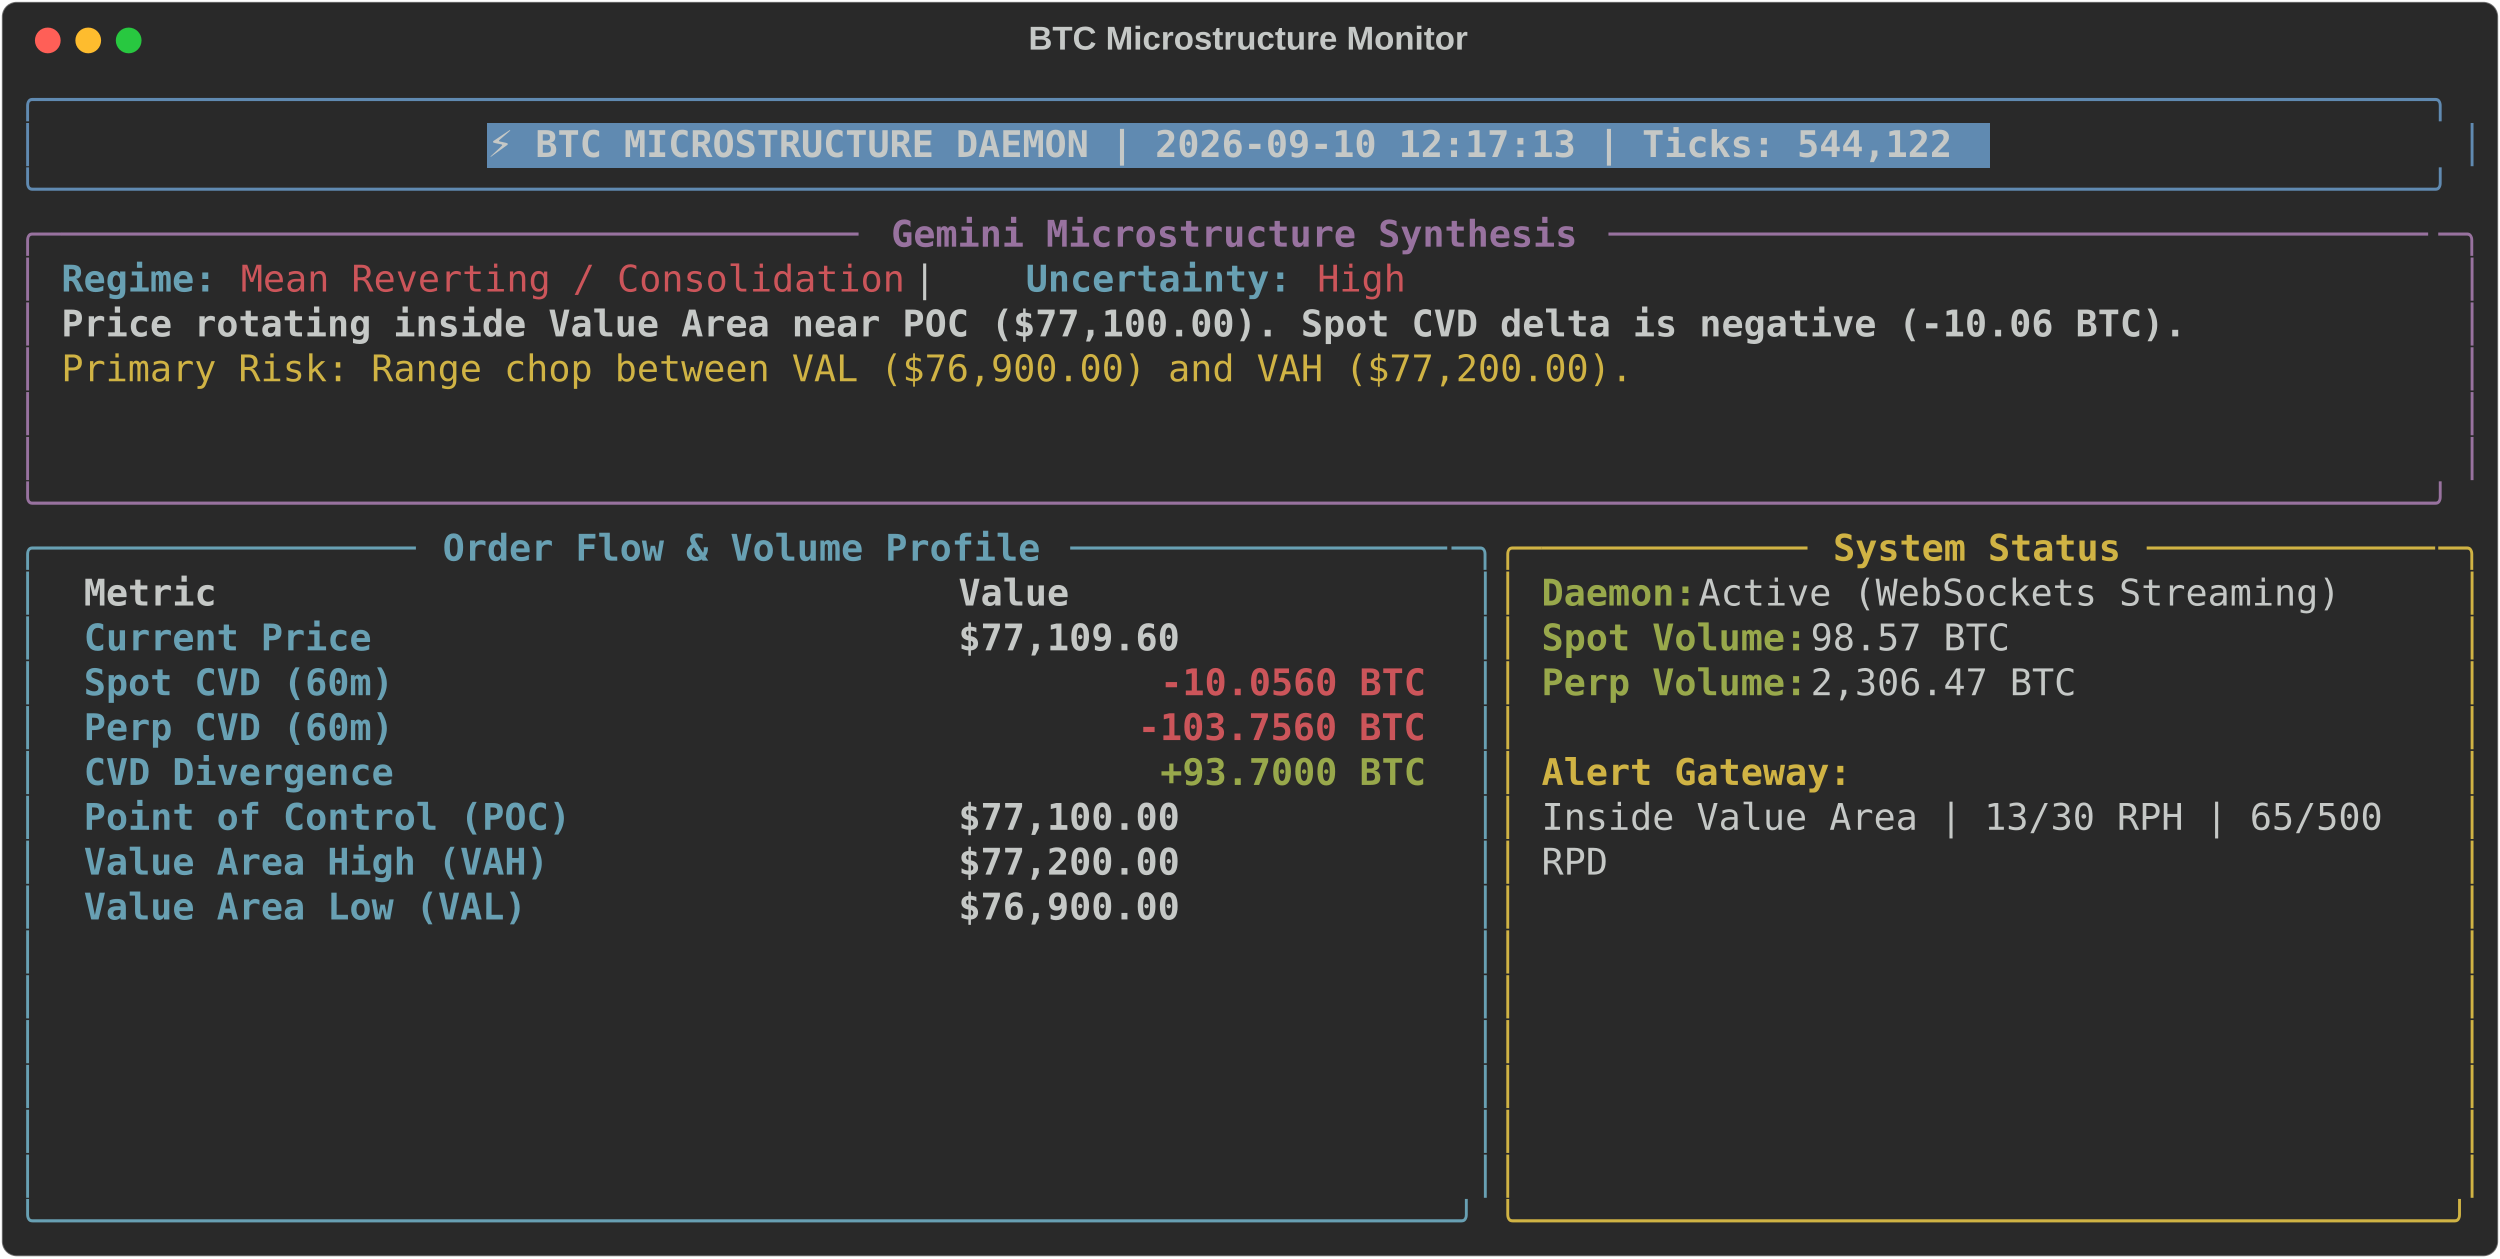
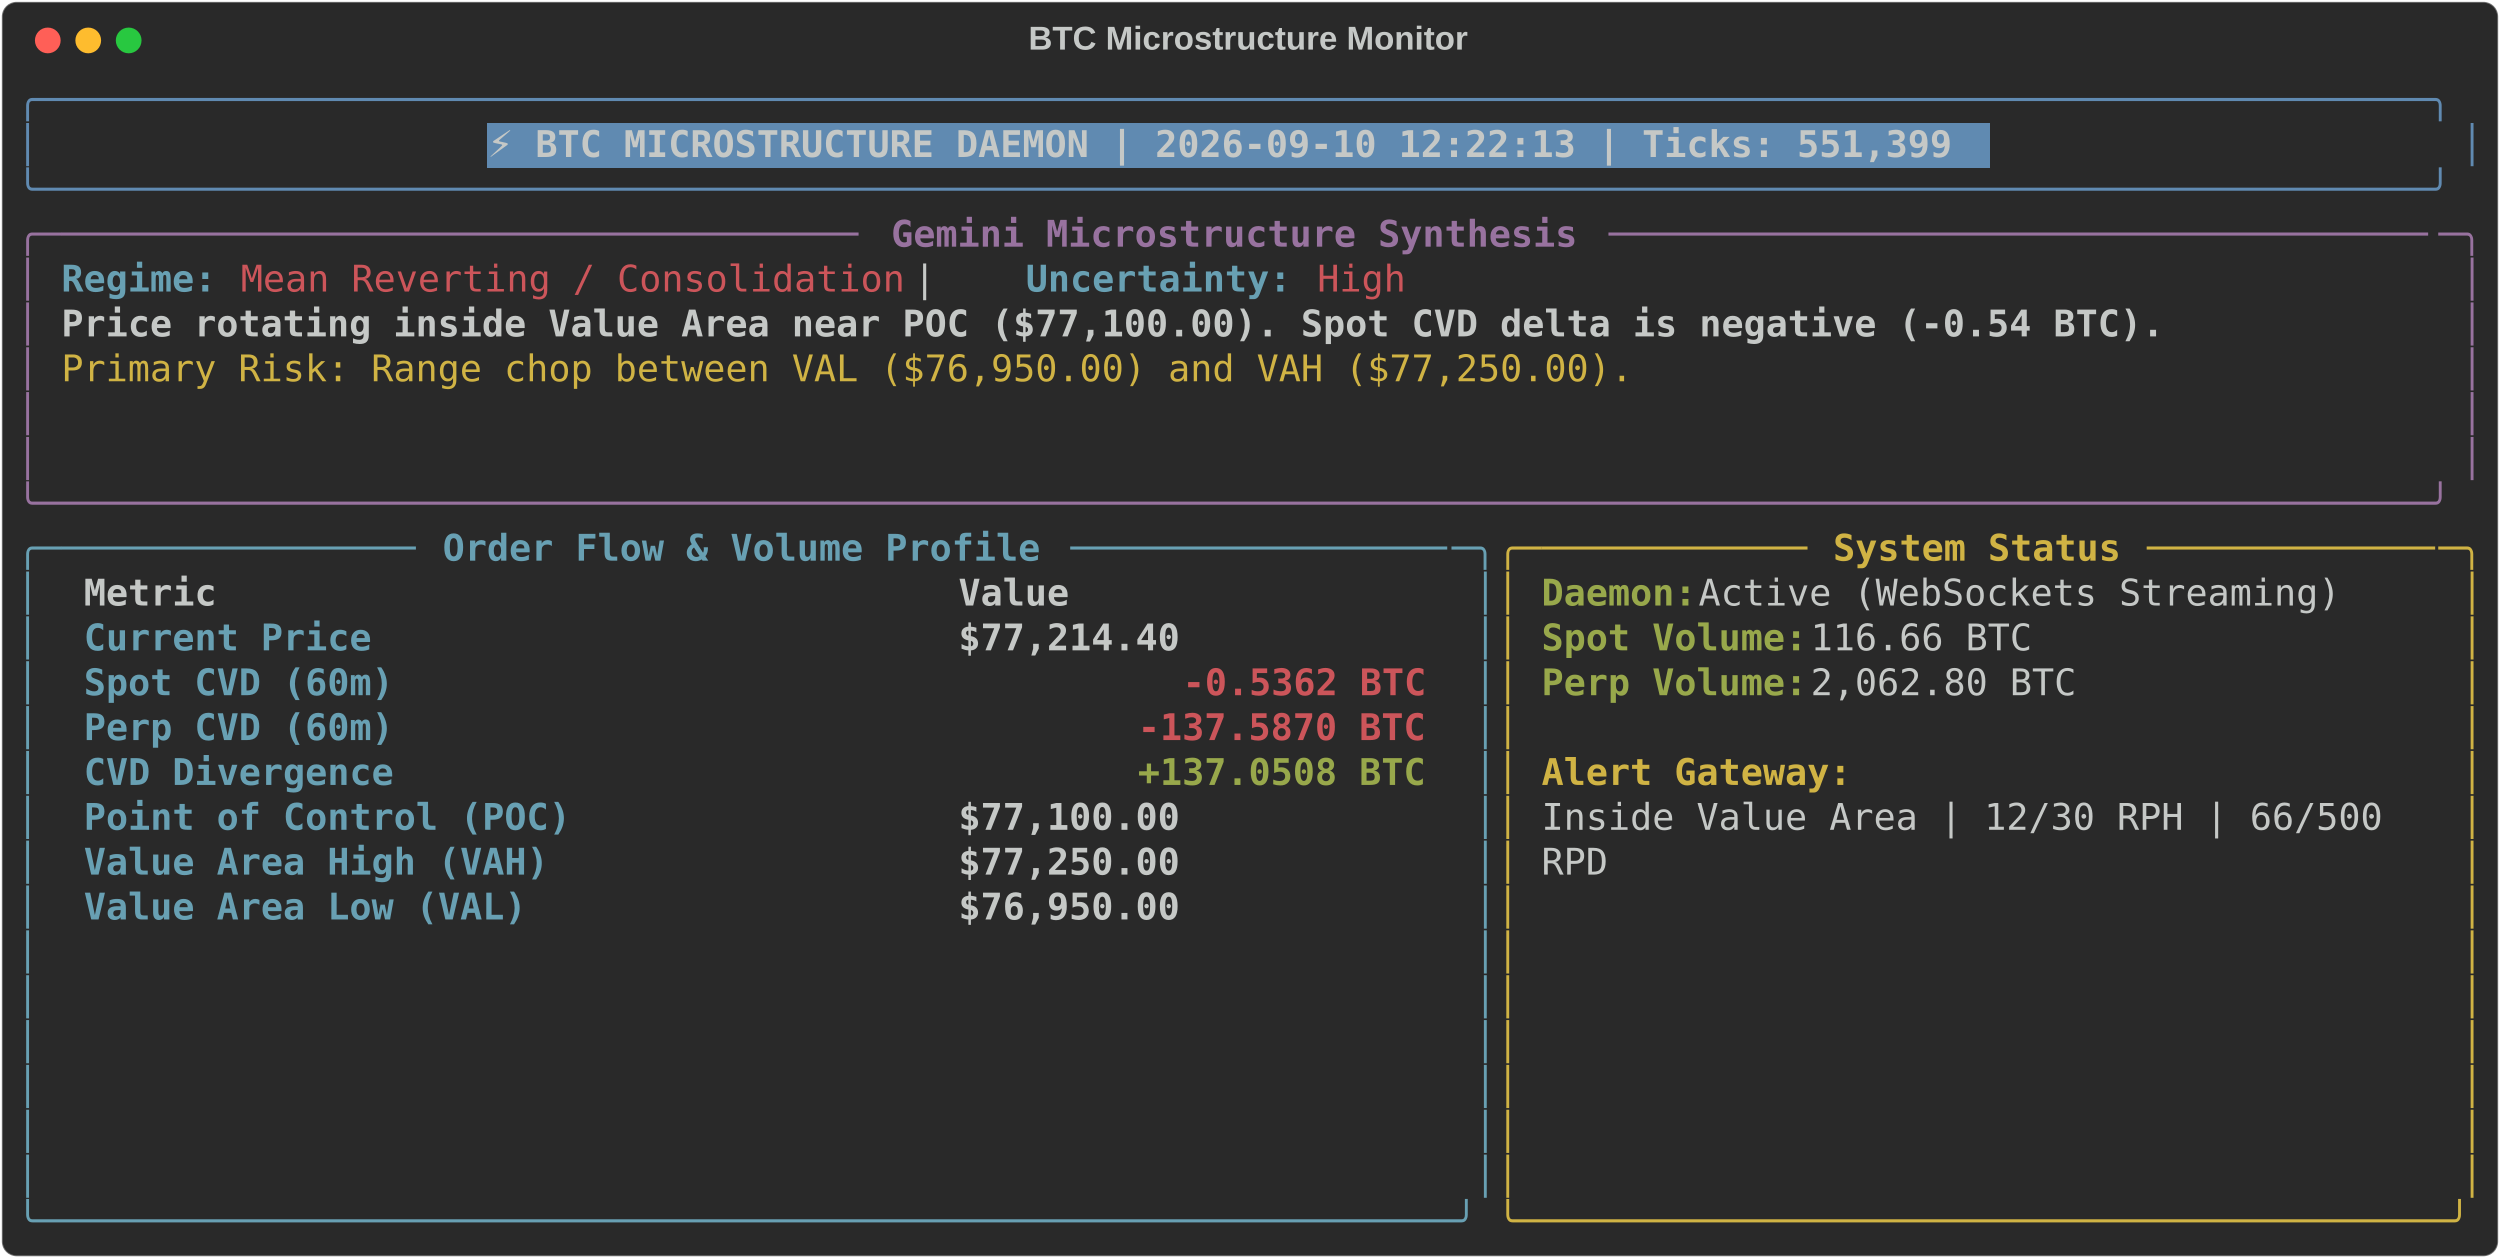
<svg xmlns="http://www.w3.org/2000/svg" class="rich-terminal" viewBox="0 0 1360 684.4">
  <style>

    @font-face {
        font-family: "Fira Code";
        src: local("FiraCode-Regular"),
                url("https://cdnjs.cloudflare.com/ajax/libs/firacode/6.2.0/woff2/FiraCode-Regular.woff2") format("woff2"),
                url("https://cdnjs.cloudflare.com/ajax/libs/firacode/6.2.0/woff/FiraCode-Regular.woff") format("woff");
        font-style: normal;
        font-weight: 400;
    }
    @font-face {
        font-family: "Fira Code";
        src: local("FiraCode-Bold"),
                url("https://cdnjs.cloudflare.com/ajax/libs/firacode/6.2.0/woff2/FiraCode-Bold.woff2") format("woff2"),
                url("https://cdnjs.cloudflare.com/ajax/libs/firacode/6.2.0/woff/FiraCode-Bold.woff") format("woff");
        font-style: bold;
        font-weight: 700;
    }

-     .terminal-83317478-matrix {
+     .terminal-4054536966-matrix {
        font-family: Fira Code, monospace;
        font-size: 20px;
        line-height: 24.4px;
        font-variant-east-asian: full-width;
    }

-     .terminal-83317478-title {
+     .terminal-4054536966-title {
        font-size: 18px;
        font-weight: bold;
        font-family: arial;
    }

-     .terminal-83317478-r1 { fill: #608ab1 }
- .terminal-83317478-r2 { fill: #c5c8c6 }
- .terminal-83317478-r3 { fill: #c5c8c6;font-weight: bold }
- .terminal-83317478-r4 { fill: #98729f }
- .terminal-83317478-r5 { fill: #98729f;font-weight: bold }
- .terminal-83317478-r6 { fill: #68a0b3;font-weight: bold }
- .terminal-83317478-r7 { fill: #cc555a }
- .terminal-83317478-r8 { fill: #d0b344 }
- .terminal-83317478-r9 { fill: #68a0b3 }
- .terminal-83317478-r10 { fill: #d0b344;font-weight: bold }
- .terminal-83317478-r11 { fill: #98a84b;font-weight: bold }
- .terminal-83317478-r12 { fill: #cc555a;font-weight: bold }
+     .terminal-4054536966-r1 { fill: #608ab1 }
+ .terminal-4054536966-r2 { fill: #c5c8c6 }
+ .terminal-4054536966-r3 { fill: #c5c8c6;font-weight: bold }
+ .terminal-4054536966-r4 { fill: #98729f }
+ .terminal-4054536966-r5 { fill: #98729f;font-weight: bold }
+ .terminal-4054536966-r6 { fill: #68a0b3;font-weight: bold }
+ .terminal-4054536966-r7 { fill: #cc555a }
+ .terminal-4054536966-r8 { fill: #d0b344 }
+ .terminal-4054536966-r9 { fill: #68a0b3 }
+ .terminal-4054536966-r10 { fill: #d0b344;font-weight: bold }
+ .terminal-4054536966-r11 { fill: #98a84b;font-weight: bold }
+ .terminal-4054536966-r12 { fill: #cc555a;font-weight: bold }
    </style>
  <defs>
-     <clipPath id="terminal-83317478-clip-terminal">
+     <clipPath id="terminal-4054536966-clip-terminal">
      <rect x="0" y="0" width="1341.0" height="633.4" />
    </clipPath>
-     <clipPath id="terminal-83317478-line-0">
+     <clipPath id="terminal-4054536966-line-0">
      <rect x="0" y="1.5" width="1342" height="24.65" />
    </clipPath>
-     <clipPath id="terminal-83317478-line-1">
+     <clipPath id="terminal-4054536966-line-1">
      <rect x="0" y="25.9" width="1342" height="24.65" />
    </clipPath>
-     <clipPath id="terminal-83317478-line-2">
+     <clipPath id="terminal-4054536966-line-2">
      <rect x="0" y="50.3" width="1342" height="24.65" />
    </clipPath>
-     <clipPath id="terminal-83317478-line-3">
+     <clipPath id="terminal-4054536966-line-3">
      <rect x="0" y="74.7" width="1342" height="24.65" />
    </clipPath>
-     <clipPath id="terminal-83317478-line-4">
+     <clipPath id="terminal-4054536966-line-4">
      <rect x="0" y="99.1" width="1342" height="24.65" />
    </clipPath>
-     <clipPath id="terminal-83317478-line-5">
+     <clipPath id="terminal-4054536966-line-5">
      <rect x="0" y="123.5" width="1342" height="24.65" />
    </clipPath>
-     <clipPath id="terminal-83317478-line-6">
+     <clipPath id="terminal-4054536966-line-6">
      <rect x="0" y="147.9" width="1342" height="24.65" />
    </clipPath>
-     <clipPath id="terminal-83317478-line-7">
+     <clipPath id="terminal-4054536966-line-7">
      <rect x="0" y="172.3" width="1342" height="24.65" />
    </clipPath>
-     <clipPath id="terminal-83317478-line-8">
+     <clipPath id="terminal-4054536966-line-8">
      <rect x="0" y="196.7" width="1342" height="24.65" />
    </clipPath>
-     <clipPath id="terminal-83317478-line-9">
+     <clipPath id="terminal-4054536966-line-9">
      <rect x="0" y="221.1" width="1342" height="24.65" />
    </clipPath>
-     <clipPath id="terminal-83317478-line-10">
+     <clipPath id="terminal-4054536966-line-10">
      <rect x="0" y="245.5" width="1342" height="24.65" />
    </clipPath>
-     <clipPath id="terminal-83317478-line-11">
+     <clipPath id="terminal-4054536966-line-11">
      <rect x="0" y="269.9" width="1342" height="24.65" />
    </clipPath>
-     <clipPath id="terminal-83317478-line-12">
+     <clipPath id="terminal-4054536966-line-12">
      <rect x="0" y="294.3" width="1342" height="24.65" />
    </clipPath>
-     <clipPath id="terminal-83317478-line-13">
+     <clipPath id="terminal-4054536966-line-13">
      <rect x="0" y="318.7" width="1342" height="24.65" />
    </clipPath>
-     <clipPath id="terminal-83317478-line-14">
+     <clipPath id="terminal-4054536966-line-14">
      <rect x="0" y="343.1" width="1342" height="24.65" />
    </clipPath>
-     <clipPath id="terminal-83317478-line-15">
+     <clipPath id="terminal-4054536966-line-15">
      <rect x="0" y="367.5" width="1342" height="24.65" />
    </clipPath>
-     <clipPath id="terminal-83317478-line-16">
+     <clipPath id="terminal-4054536966-line-16">
      <rect x="0" y="391.9" width="1342" height="24.65" />
    </clipPath>
-     <clipPath id="terminal-83317478-line-17">
+     <clipPath id="terminal-4054536966-line-17">
      <rect x="0" y="416.3" width="1342" height="24.65" />
    </clipPath>
-     <clipPath id="terminal-83317478-line-18">
+     <clipPath id="terminal-4054536966-line-18">
      <rect x="0" y="440.7" width="1342" height="24.65" />
    </clipPath>
-     <clipPath id="terminal-83317478-line-19">
+     <clipPath id="terminal-4054536966-line-19">
      <rect x="0" y="465.1" width="1342" height="24.65" />
    </clipPath>
-     <clipPath id="terminal-83317478-line-20">
+     <clipPath id="terminal-4054536966-line-20">
      <rect x="0" y="489.5" width="1342" height="24.65" />
    </clipPath>
-     <clipPath id="terminal-83317478-line-21">
+     <clipPath id="terminal-4054536966-line-21">
      <rect x="0" y="513.9" width="1342" height="24.65" />
    </clipPath>
-     <clipPath id="terminal-83317478-line-22">
+     <clipPath id="terminal-4054536966-line-22">
      <rect x="0" y="538.3" width="1342" height="24.65" />
    </clipPath>
-     <clipPath id="terminal-83317478-line-23">
+     <clipPath id="terminal-4054536966-line-23">
      <rect x="0" y="562.7" width="1342" height="24.65" />
    </clipPath>
-     <clipPath id="terminal-83317478-line-24">
+     <clipPath id="terminal-4054536966-line-24">
      <rect x="0" y="587.1" width="1342" height="24.65" />
    </clipPath>
  </defs>
  <rect fill="#292929" stroke="rgba(255,255,255,0.35)" stroke-width="1" x="1" y="1" width="1358" height="682.4" rx="8" />
-   <text class="terminal-83317478-title" fill="#c5c8c6" text-anchor="middle" x="679" y="27">BTC Microstructure Monitor</text>
+   <text class="terminal-4054536966-title" fill="#c5c8c6" text-anchor="middle" x="679" y="27">BTC Microstructure Monitor</text>
  <g transform="translate(26,22)">
    <circle cx="0" cy="0" r="7" fill="#ff5f57" />
    <circle cx="22" cy="0" r="7" fill="#febc2e" />
    <circle cx="44" cy="0" r="7" fill="#28c840" />
  </g>
-   <g transform="translate(9, 41)" clip-path="url(#terminal-83317478-clip-terminal)">
+   <g transform="translate(9, 41)" clip-path="url(#terminal-4054536966-clip-terminal)">
    <rect fill="#608ab1" x="256.2" y="25.9" width="817.4" height="24.65" shape-rendering="crispEdges" />
-     <g class="terminal-83317478-matrix">
-       <text class="terminal-83317478-r1" x="0" y="20" textLength="1342" clip-path="url(#terminal-83317478-line-0)">╭────────────────────────────────────────────────────────────────────────────────────────────────────────────╮</text>
-       <text class="terminal-83317478-r2" x="1342" y="20" textLength="12.2" clip-path="url(#terminal-83317478-line-0)">
- </text>
-       <text class="terminal-83317478-r1" x="0" y="44.4" textLength="12.2" clip-path="url(#terminal-83317478-line-1)">│</text>
-       <text class="terminal-83317478-r3" x="256.2" y="44.4" textLength="805.2" clip-path="url(#terminal-83317478-line-1)">⚡ BTC MICROSTRUCTURE DAEMON | 2026-09-10 12:17:13 | Ticks: 544,122</text>
-       <text class="terminal-83317478-r1" x="1329.8" y="44.4" textLength="12.2" clip-path="url(#terminal-83317478-line-1)">│</text>
-       <text class="terminal-83317478-r2" x="1342" y="44.4" textLength="12.2" clip-path="url(#terminal-83317478-line-1)">
- </text>
-       <text class="terminal-83317478-r1" x="0" y="68.8" textLength="1342" clip-path="url(#terminal-83317478-line-2)">╰────────────────────────────────────────────────────────────────────────────────────────────────────────────╯</text>
-       <text class="terminal-83317478-r2" x="1342" y="68.8" textLength="12.2" clip-path="url(#terminal-83317478-line-2)">
- </text>
-       <text class="terminal-83317478-r4" x="0" y="93.2" textLength="24.4" clip-path="url(#terminal-83317478-line-3)">╭─</text>
-       <text class="terminal-83317478-r4" x="24.4" y="93.2" textLength="439.2" clip-path="url(#terminal-83317478-line-3)">────────────────────────────────────</text>
-       <text class="terminal-83317478-r5" x="475.8" y="93.2" textLength="378.2" clip-path="url(#terminal-83317478-line-3)">Gemini Microstructure Synthesis</text>
-       <text class="terminal-83317478-r4" x="866.2" y="93.2" textLength="451.4" clip-path="url(#terminal-83317478-line-3)">─────────────────────────────────────</text>
-       <text class="terminal-83317478-r4" x="1317.6" y="93.2" textLength="24.4" clip-path="url(#terminal-83317478-line-3)">─╮</text>
-       <text class="terminal-83317478-r2" x="1342" y="93.2" textLength="12.2" clip-path="url(#terminal-83317478-line-3)">
- </text>
-       <text class="terminal-83317478-r4" x="0" y="117.6" textLength="12.2" clip-path="url(#terminal-83317478-line-4)">│</text>
-       <text class="terminal-83317478-r6" x="24.4" y="117.6" textLength="85.4" clip-path="url(#terminal-83317478-line-4)">Regime:</text>
-       <text class="terminal-83317478-r7" x="122" y="117.6" textLength="366" clip-path="url(#terminal-83317478-line-4)">Mean Reverting / Consolidation</text>
-       <text class="terminal-83317478-r2" x="488" y="117.6" textLength="61" clip-path="url(#terminal-83317478-line-4)">  |  </text>
-       <text class="terminal-83317478-r6" x="549" y="117.6" textLength="146.4" clip-path="url(#terminal-83317478-line-4)">Uncertainty:</text>
-       <text class="terminal-83317478-r7" x="707.6" y="117.6" textLength="48.8" clip-path="url(#terminal-83317478-line-4)">High</text>
-       <text class="terminal-83317478-r4" x="1329.8" y="117.6" textLength="12.2" clip-path="url(#terminal-83317478-line-4)">│</text>
-       <text class="terminal-83317478-r2" x="1342" y="117.6" textLength="12.2" clip-path="url(#terminal-83317478-line-4)">
- </text>
-       <text class="terminal-83317478-r4" x="0" y="142" textLength="12.2" clip-path="url(#terminal-83317478-line-5)">│</text>
-       <text class="terminal-83317478-r3" x="24.4" y="142" textLength="1171.2" clip-path="url(#terminal-83317478-line-5)">Price rotating inside Value Area near POC ($77,100.00). Spot CVD delta is negative (-10.06 BTC).</text>
-       <text class="terminal-83317478-r4" x="1329.8" y="142" textLength="12.2" clip-path="url(#terminal-83317478-line-5)">│</text>
-       <text class="terminal-83317478-r2" x="1342" y="142" textLength="12.2" clip-path="url(#terminal-83317478-line-5)">
- </text>
-       <text class="terminal-83317478-r4" x="0" y="166.4" textLength="12.2" clip-path="url(#terminal-83317478-line-6)">│</text>
-       <text class="terminal-83317478-r8" x="24.4" y="166.4" textLength="866.2" clip-path="url(#terminal-83317478-line-6)">Primary Risk: Range chop between VAL ($76,900.00) and VAH ($77,200.00).</text>
-       <text class="terminal-83317478-r4" x="1329.8" y="166.4" textLength="12.2" clip-path="url(#terminal-83317478-line-6)">│</text>
-       <text class="terminal-83317478-r2" x="1342" y="166.4" textLength="12.2" clip-path="url(#terminal-83317478-line-6)">
- </text>
-       <text class="terminal-83317478-r4" x="0" y="190.8" textLength="12.2" clip-path="url(#terminal-83317478-line-7)">│</text>
-       <text class="terminal-83317478-r4" x="1329.8" y="190.8" textLength="12.2" clip-path="url(#terminal-83317478-line-7)">│</text>
-       <text class="terminal-83317478-r2" x="1342" y="190.8" textLength="12.2" clip-path="url(#terminal-83317478-line-7)">
- </text>
-       <text class="terminal-83317478-r4" x="0" y="215.2" textLength="12.2" clip-path="url(#terminal-83317478-line-8)">│</text>
-       <text class="terminal-83317478-r4" x="1329.8" y="215.2" textLength="12.2" clip-path="url(#terminal-83317478-line-8)">│</text>
-       <text class="terminal-83317478-r2" x="1342" y="215.2" textLength="12.2" clip-path="url(#terminal-83317478-line-8)">
- </text>
-       <text class="terminal-83317478-r4" x="0" y="239.6" textLength="1342" clip-path="url(#terminal-83317478-line-9)">╰────────────────────────────────────────────────────────────────────────────────────────────────────────────╯</text>
-       <text class="terminal-83317478-r2" x="1342" y="239.6" textLength="12.2" clip-path="url(#terminal-83317478-line-9)">
- </text>
-       <text class="terminal-83317478-r9" x="0" y="264" textLength="24.4" clip-path="url(#terminal-83317478-line-10)">╭─</text>
-       <text class="terminal-83317478-r9" x="24.4" y="264" textLength="195.2" clip-path="url(#terminal-83317478-line-10)">────────────────</text>
-       <text class="terminal-83317478-r6" x="231.8" y="264" textLength="329.4" clip-path="url(#terminal-83317478-line-10)">Order Flow &amp; Volume Profile</text>
-       <text class="terminal-83317478-r9" x="573.4" y="264" textLength="207.4" clip-path="url(#terminal-83317478-line-10)">─────────────────</text>
-       <text class="terminal-83317478-r9" x="780.8" y="264" textLength="24.4" clip-path="url(#terminal-83317478-line-10)">─╮</text>
-       <text class="terminal-83317478-r8" x="805.2" y="264" textLength="24.4" clip-path="url(#terminal-83317478-line-10)">╭─</text>
-       <text class="terminal-83317478-r8" x="829.6" y="264" textLength="146.4" clip-path="url(#terminal-83317478-line-10)">────────────</text>
-       <text class="terminal-83317478-r10" x="988.2" y="264" textLength="158.6" clip-path="url(#terminal-83317478-line-10)">System Status</text>
-       <text class="terminal-83317478-r8" x="1159" y="264" textLength="158.6" clip-path="url(#terminal-83317478-line-10)">─────────────</text>
-       <text class="terminal-83317478-r8" x="1317.6" y="264" textLength="24.4" clip-path="url(#terminal-83317478-line-10)">─╮</text>
-       <text class="terminal-83317478-r2" x="1342" y="264" textLength="12.2" clip-path="url(#terminal-83317478-line-10)">
- </text>
-       <text class="terminal-83317478-r9" x="0" y="288.4" textLength="12.2" clip-path="url(#terminal-83317478-line-11)">│</text>
-       <text class="terminal-83317478-r3" x="36.6" y="288.4" textLength="451.4" clip-path="url(#terminal-83317478-line-11)">Metric                               </text>
-       <text class="terminal-83317478-r3" x="512.4" y="288.4" textLength="256.2" clip-path="url(#terminal-83317478-line-11)">                Value</text>
-       <text class="terminal-83317478-r9" x="793" y="288.4" textLength="12.2" clip-path="url(#terminal-83317478-line-11)">│</text>
-       <text class="terminal-83317478-r8" x="805.2" y="288.4" textLength="12.2" clip-path="url(#terminal-83317478-line-11)">│</text>
-       <text class="terminal-83317478-r11" x="829.6" y="288.4" textLength="85.4" clip-path="url(#terminal-83317478-line-11)">Daemon:</text>
-       <text class="terminal-83317478-r2" x="915" y="288.4" textLength="366" clip-path="url(#terminal-83317478-line-11)"> Active (WebSockets Streaming)</text>
-       <text class="terminal-83317478-r8" x="1329.8" y="288.4" textLength="12.2" clip-path="url(#terminal-83317478-line-11)">│</text>
-       <text class="terminal-83317478-r2" x="1342" y="288.4" textLength="12.2" clip-path="url(#terminal-83317478-line-11)">
- </text>
-       <text class="terminal-83317478-r9" x="0" y="312.8" textLength="12.2" clip-path="url(#terminal-83317478-line-12)">│</text>
-       <text class="terminal-83317478-r6" x="36.6" y="312.8" textLength="451.4" clip-path="url(#terminal-83317478-line-12)">Current Price                        </text>
-       <text class="terminal-83317478-r3" x="512.4" y="312.8" textLength="256.2" clip-path="url(#terminal-83317478-line-12)">           $77,109.60</text>
-       <text class="terminal-83317478-r9" x="793" y="312.8" textLength="12.2" clip-path="url(#terminal-83317478-line-12)">│</text>
-       <text class="terminal-83317478-r8" x="805.2" y="312.8" textLength="12.2" clip-path="url(#terminal-83317478-line-12)">│</text>
-       <text class="terminal-83317478-r11" x="829.6" y="312.8" textLength="146.4" clip-path="url(#terminal-83317478-line-12)">Spot Volume:</text>
-       <text class="terminal-83317478-r2" x="976" y="312.8" textLength="122" clip-path="url(#terminal-83317478-line-12)"> 98.57 BTC</text>
-       <text class="terminal-83317478-r8" x="1329.8" y="312.8" textLength="12.2" clip-path="url(#terminal-83317478-line-12)">│</text>
-       <text class="terminal-83317478-r2" x="1342" y="312.8" textLength="12.2" clip-path="url(#terminal-83317478-line-12)">
- </text>
-       <text class="terminal-83317478-r9" x="0" y="337.2" textLength="12.2" clip-path="url(#terminal-83317478-line-13)">│</text>
-       <text class="terminal-83317478-r6" x="36.6" y="337.2" textLength="451.4" clip-path="url(#terminal-83317478-line-13)">Spot CVD (60m)                       </text>
-       <text class="terminal-83317478-r12" x="622.2" y="337.2" textLength="146.4" clip-path="url(#terminal-83317478-line-13)">-10.0560 BTC</text>
-       <text class="terminal-83317478-r9" x="793" y="337.2" textLength="12.2" clip-path="url(#terminal-83317478-line-13)">│</text>
-       <text class="terminal-83317478-r8" x="805.2" y="337.2" textLength="12.2" clip-path="url(#terminal-83317478-line-13)">│</text>
-       <text class="terminal-83317478-r11" x="829.6" y="337.2" textLength="146.4" clip-path="url(#terminal-83317478-line-13)">Perp Volume:</text>
-       <text class="terminal-83317478-r2" x="976" y="337.2" textLength="158.6" clip-path="url(#terminal-83317478-line-13)"> 2,306.47 BTC</text>
-       <text class="terminal-83317478-r8" x="1329.8" y="337.2" textLength="12.2" clip-path="url(#terminal-83317478-line-13)">│</text>
-       <text class="terminal-83317478-r2" x="1342" y="337.2" textLength="12.2" clip-path="url(#terminal-83317478-line-13)">
- </text>
-       <text class="terminal-83317478-r9" x="0" y="361.6" textLength="12.2" clip-path="url(#terminal-83317478-line-14)">│</text>
-       <text class="terminal-83317478-r6" x="36.6" y="361.6" textLength="451.4" clip-path="url(#terminal-83317478-line-14)">Perp CVD (60m)                       </text>
-       <text class="terminal-83317478-r12" x="610" y="361.6" textLength="158.6" clip-path="url(#terminal-83317478-line-14)">-103.7560 BTC</text>
-       <text class="terminal-83317478-r9" x="793" y="361.6" textLength="12.2" clip-path="url(#terminal-83317478-line-14)">│</text>
-       <text class="terminal-83317478-r8" x="805.2" y="361.6" textLength="12.2" clip-path="url(#terminal-83317478-line-14)">│</text>
-       <text class="terminal-83317478-r8" x="1329.8" y="361.6" textLength="12.2" clip-path="url(#terminal-83317478-line-14)">│</text>
-       <text class="terminal-83317478-r2" x="1342" y="361.6" textLength="12.2" clip-path="url(#terminal-83317478-line-14)">
- </text>
-       <text class="terminal-83317478-r9" x="0" y="386" textLength="12.2" clip-path="url(#terminal-83317478-line-15)">│</text>
-       <text class="terminal-83317478-r6" x="36.6" y="386" textLength="451.4" clip-path="url(#terminal-83317478-line-15)">CVD Divergence                       </text>
-       <text class="terminal-83317478-r11" x="622.2" y="386" textLength="146.4" clip-path="url(#terminal-83317478-line-15)">+93.7000 BTC</text>
-       <text class="terminal-83317478-r9" x="793" y="386" textLength="12.2" clip-path="url(#terminal-83317478-line-15)">│</text>
-       <text class="terminal-83317478-r8" x="805.2" y="386" textLength="12.2" clip-path="url(#terminal-83317478-line-15)">│</text>
-       <text class="terminal-83317478-r10" x="829.6" y="386" textLength="170.8" clip-path="url(#terminal-83317478-line-15)">Alert Gateway:</text>
-       <text class="terminal-83317478-r8" x="1329.8" y="386" textLength="12.2" clip-path="url(#terminal-83317478-line-15)">│</text>
-       <text class="terminal-83317478-r2" x="1342" y="386" textLength="12.2" clip-path="url(#terminal-83317478-line-15)">
- </text>
-       <text class="terminal-83317478-r9" x="0" y="410.4" textLength="12.2" clip-path="url(#terminal-83317478-line-16)">│</text>
-       <text class="terminal-83317478-r6" x="36.6" y="410.4" textLength="451.4" clip-path="url(#terminal-83317478-line-16)">Point of Control (POC)               </text>
-       <text class="terminal-83317478-r3" x="512.4" y="410.4" textLength="256.2" clip-path="url(#terminal-83317478-line-16)">           $77,100.00</text>
-       <text class="terminal-83317478-r9" x="793" y="410.4" textLength="12.2" clip-path="url(#terminal-83317478-line-16)">│</text>
-       <text class="terminal-83317478-r8" x="805.2" y="410.4" textLength="12.2" clip-path="url(#terminal-83317478-line-16)">│</text>
-       <text class="terminal-83317478-r2" x="829.6" y="410.4" textLength="475.8" clip-path="url(#terminal-83317478-line-16)">Inside Value Area | 13/30 RPH | 65/500 </text>
-       <text class="terminal-83317478-r8" x="1329.8" y="410.4" textLength="12.2" clip-path="url(#terminal-83317478-line-16)">│</text>
-       <text class="terminal-83317478-r2" x="1342" y="410.4" textLength="12.2" clip-path="url(#terminal-83317478-line-16)">
- </text>
-       <text class="terminal-83317478-r9" x="0" y="434.8" textLength="12.2" clip-path="url(#terminal-83317478-line-17)">│</text>
-       <text class="terminal-83317478-r6" x="36.6" y="434.8" textLength="451.4" clip-path="url(#terminal-83317478-line-17)">Value Area High (VAH)                </text>
-       <text class="terminal-83317478-r3" x="512.4" y="434.8" textLength="256.2" clip-path="url(#terminal-83317478-line-17)">           $77,200.00</text>
-       <text class="terminal-83317478-r9" x="793" y="434.8" textLength="12.2" clip-path="url(#terminal-83317478-line-17)">│</text>
-       <text class="terminal-83317478-r8" x="805.2" y="434.8" textLength="12.2" clip-path="url(#terminal-83317478-line-17)">│</text>
-       <text class="terminal-83317478-r2" x="829.6" y="434.8" textLength="36.6" clip-path="url(#terminal-83317478-line-17)">RPD</text>
-       <text class="terminal-83317478-r8" x="1329.8" y="434.8" textLength="12.2" clip-path="url(#terminal-83317478-line-17)">│</text>
-       <text class="terminal-83317478-r2" x="1342" y="434.8" textLength="12.2" clip-path="url(#terminal-83317478-line-17)">
- </text>
-       <text class="terminal-83317478-r9" x="0" y="459.2" textLength="12.2" clip-path="url(#terminal-83317478-line-18)">│</text>
-       <text class="terminal-83317478-r6" x="36.6" y="459.2" textLength="451.4" clip-path="url(#terminal-83317478-line-18)">Value Area Low (VAL)                 </text>
-       <text class="terminal-83317478-r3" x="512.4" y="459.2" textLength="256.2" clip-path="url(#terminal-83317478-line-18)">           $76,900.00</text>
-       <text class="terminal-83317478-r9" x="793" y="459.2" textLength="12.2" clip-path="url(#terminal-83317478-line-18)">│</text>
-       <text class="terminal-83317478-r8" x="805.2" y="459.2" textLength="12.2" clip-path="url(#terminal-83317478-line-18)">│</text>
-       <text class="terminal-83317478-r8" x="1329.8" y="459.2" textLength="12.2" clip-path="url(#terminal-83317478-line-18)">│</text>
-       <text class="terminal-83317478-r2" x="1342" y="459.2" textLength="12.2" clip-path="url(#terminal-83317478-line-18)">
- </text>
-       <text class="terminal-83317478-r9" x="0" y="483.6" textLength="12.2" clip-path="url(#terminal-83317478-line-19)">│</text>
-       <text class="terminal-83317478-r9" x="793" y="483.6" textLength="12.2" clip-path="url(#terminal-83317478-line-19)">│</text>
-       <text class="terminal-83317478-r8" x="805.2" y="483.6" textLength="12.2" clip-path="url(#terminal-83317478-line-19)">│</text>
-       <text class="terminal-83317478-r8" x="1329.8" y="483.6" textLength="12.2" clip-path="url(#terminal-83317478-line-19)">│</text>
-       <text class="terminal-83317478-r2" x="1342" y="483.6" textLength="12.2" clip-path="url(#terminal-83317478-line-19)">
- </text>
-       <text class="terminal-83317478-r9" x="0" y="508" textLength="12.2" clip-path="url(#terminal-83317478-line-20)">│</text>
-       <text class="terminal-83317478-r9" x="793" y="508" textLength="12.2" clip-path="url(#terminal-83317478-line-20)">│</text>
-       <text class="terminal-83317478-r8" x="805.2" y="508" textLength="12.2" clip-path="url(#terminal-83317478-line-20)">│</text>
-       <text class="terminal-83317478-r8" x="1329.8" y="508" textLength="12.2" clip-path="url(#terminal-83317478-line-20)">│</text>
-       <text class="terminal-83317478-r2" x="1342" y="508" textLength="12.2" clip-path="url(#terminal-83317478-line-20)">
- </text>
-       <text class="terminal-83317478-r9" x="0" y="532.4" textLength="12.2" clip-path="url(#terminal-83317478-line-21)">│</text>
-       <text class="terminal-83317478-r9" x="793" y="532.4" textLength="12.2" clip-path="url(#terminal-83317478-line-21)">│</text>
-       <text class="terminal-83317478-r8" x="805.2" y="532.4" textLength="12.2" clip-path="url(#terminal-83317478-line-21)">│</text>
-       <text class="terminal-83317478-r8" x="1329.8" y="532.4" textLength="12.2" clip-path="url(#terminal-83317478-line-21)">│</text>
-       <text class="terminal-83317478-r2" x="1342" y="532.4" textLength="12.2" clip-path="url(#terminal-83317478-line-21)">
- </text>
-       <text class="terminal-83317478-r9" x="0" y="556.8" textLength="12.2" clip-path="url(#terminal-83317478-line-22)">│</text>
-       <text class="terminal-83317478-r9" x="793" y="556.8" textLength="12.2" clip-path="url(#terminal-83317478-line-22)">│</text>
-       <text class="terminal-83317478-r8" x="805.2" y="556.8" textLength="12.2" clip-path="url(#terminal-83317478-line-22)">│</text>
-       <text class="terminal-83317478-r8" x="1329.8" y="556.8" textLength="12.2" clip-path="url(#terminal-83317478-line-22)">│</text>
-       <text class="terminal-83317478-r2" x="1342" y="556.8" textLength="12.2" clip-path="url(#terminal-83317478-line-22)">
- </text>
-       <text class="terminal-83317478-r9" x="0" y="581.2" textLength="12.2" clip-path="url(#terminal-83317478-line-23)">│</text>
-       <text class="terminal-83317478-r9" x="793" y="581.2" textLength="12.2" clip-path="url(#terminal-83317478-line-23)">│</text>
-       <text class="terminal-83317478-r8" x="805.2" y="581.2" textLength="12.2" clip-path="url(#terminal-83317478-line-23)">│</text>
-       <text class="terminal-83317478-r8" x="1329.8" y="581.2" textLength="12.2" clip-path="url(#terminal-83317478-line-23)">│</text>
-       <text class="terminal-83317478-r2" x="1342" y="581.2" textLength="12.2" clip-path="url(#terminal-83317478-line-23)">
- </text>
-       <text class="terminal-83317478-r9" x="0" y="605.6" textLength="12.2" clip-path="url(#terminal-83317478-line-24)">│</text>
-       <text class="terminal-83317478-r9" x="793" y="605.6" textLength="12.2" clip-path="url(#terminal-83317478-line-24)">│</text>
-       <text class="terminal-83317478-r8" x="805.2" y="605.6" textLength="12.2" clip-path="url(#terminal-83317478-line-24)">│</text>
-       <text class="terminal-83317478-r8" x="1329.8" y="605.6" textLength="12.2" clip-path="url(#terminal-83317478-line-24)">│</text>
-       <text class="terminal-83317478-r2" x="1342" y="605.6" textLength="12.2" clip-path="url(#terminal-83317478-line-24)">
- </text>
-       <text class="terminal-83317478-r9" x="0" y="630" textLength="805.2" clip-path="url(#terminal-83317478-line-25)">╰────────────────────────────────────────────────────────────────╯</text>
-       <text class="terminal-83317478-r8" x="805.2" y="630" textLength="536.8" clip-path="url(#terminal-83317478-line-25)">╰──────────────────────────────────────────╯</text>
-       <text class="terminal-83317478-r2" x="1342" y="630" textLength="12.2" clip-path="url(#terminal-83317478-line-25)">
+     <g class="terminal-4054536966-matrix">
+       <text class="terminal-4054536966-r1" x="0" y="20" textLength="1342" clip-path="url(#terminal-4054536966-line-0)">╭────────────────────────────────────────────────────────────────────────────────────────────────────────────╮</text>
+       <text class="terminal-4054536966-r2" x="1342" y="20" textLength="12.2" clip-path="url(#terminal-4054536966-line-0)">
+ </text>
+       <text class="terminal-4054536966-r1" x="0" y="44.4" textLength="12.2" clip-path="url(#terminal-4054536966-line-1)">│</text>
+       <text class="terminal-4054536966-r3" x="256.2" y="44.4" textLength="805.2" clip-path="url(#terminal-4054536966-line-1)">⚡ BTC MICROSTRUCTURE DAEMON | 2026-09-10 12:22:13 | Ticks: 551,399</text>
+       <text class="terminal-4054536966-r1" x="1329.8" y="44.4" textLength="12.2" clip-path="url(#terminal-4054536966-line-1)">│</text>
+       <text class="terminal-4054536966-r2" x="1342" y="44.4" textLength="12.2" clip-path="url(#terminal-4054536966-line-1)">
+ </text>
+       <text class="terminal-4054536966-r1" x="0" y="68.8" textLength="1342" clip-path="url(#terminal-4054536966-line-2)">╰────────────────────────────────────────────────────────────────────────────────────────────────────────────╯</text>
+       <text class="terminal-4054536966-r2" x="1342" y="68.8" textLength="12.2" clip-path="url(#terminal-4054536966-line-2)">
+ </text>
+       <text class="terminal-4054536966-r4" x="0" y="93.2" textLength="24.4" clip-path="url(#terminal-4054536966-line-3)">╭─</text>
+       <text class="terminal-4054536966-r4" x="24.4" y="93.2" textLength="439.2" clip-path="url(#terminal-4054536966-line-3)">────────────────────────────────────</text>
+       <text class="terminal-4054536966-r5" x="475.8" y="93.2" textLength="378.2" clip-path="url(#terminal-4054536966-line-3)">Gemini Microstructure Synthesis</text>
+       <text class="terminal-4054536966-r4" x="866.2" y="93.2" textLength="451.4" clip-path="url(#terminal-4054536966-line-3)">─────────────────────────────────────</text>
+       <text class="terminal-4054536966-r4" x="1317.6" y="93.2" textLength="24.4" clip-path="url(#terminal-4054536966-line-3)">─╮</text>
+       <text class="terminal-4054536966-r2" x="1342" y="93.2" textLength="12.2" clip-path="url(#terminal-4054536966-line-3)">
+ </text>
+       <text class="terminal-4054536966-r4" x="0" y="117.6" textLength="12.2" clip-path="url(#terminal-4054536966-line-4)">│</text>
+       <text class="terminal-4054536966-r6" x="24.4" y="117.6" textLength="85.4" clip-path="url(#terminal-4054536966-line-4)">Regime:</text>
+       <text class="terminal-4054536966-r7" x="122" y="117.6" textLength="366" clip-path="url(#terminal-4054536966-line-4)">Mean Reverting / Consolidation</text>
+       <text class="terminal-4054536966-r2" x="488" y="117.6" textLength="61" clip-path="url(#terminal-4054536966-line-4)">  |  </text>
+       <text class="terminal-4054536966-r6" x="549" y="117.6" textLength="146.4" clip-path="url(#terminal-4054536966-line-4)">Uncertainty:</text>
+       <text class="terminal-4054536966-r7" x="707.6" y="117.6" textLength="48.8" clip-path="url(#terminal-4054536966-line-4)">High</text>
+       <text class="terminal-4054536966-r4" x="1329.8" y="117.6" textLength="12.2" clip-path="url(#terminal-4054536966-line-4)">│</text>
+       <text class="terminal-4054536966-r2" x="1342" y="117.6" textLength="12.2" clip-path="url(#terminal-4054536966-line-4)">
+ </text>
+       <text class="terminal-4054536966-r4" x="0" y="142" textLength="12.2" clip-path="url(#terminal-4054536966-line-5)">│</text>
+       <text class="terminal-4054536966-r3" x="24.4" y="142" textLength="1159" clip-path="url(#terminal-4054536966-line-5)">Price rotating inside Value Area near POC ($77,100.00). Spot CVD delta is negative (-0.54 BTC).</text>
+       <text class="terminal-4054536966-r4" x="1329.8" y="142" textLength="12.2" clip-path="url(#terminal-4054536966-line-5)">│</text>
+       <text class="terminal-4054536966-r2" x="1342" y="142" textLength="12.2" clip-path="url(#terminal-4054536966-line-5)">
+ </text>
+       <text class="terminal-4054536966-r4" x="0" y="166.4" textLength="12.2" clip-path="url(#terminal-4054536966-line-6)">│</text>
+       <text class="terminal-4054536966-r8" x="24.4" y="166.4" textLength="866.2" clip-path="url(#terminal-4054536966-line-6)">Primary Risk: Range chop between VAL ($76,950.00) and VAH ($77,250.00).</text>
+       <text class="terminal-4054536966-r4" x="1329.8" y="166.4" textLength="12.2" clip-path="url(#terminal-4054536966-line-6)">│</text>
+       <text class="terminal-4054536966-r2" x="1342" y="166.4" textLength="12.2" clip-path="url(#terminal-4054536966-line-6)">
+ </text>
+       <text class="terminal-4054536966-r4" x="0" y="190.8" textLength="12.2" clip-path="url(#terminal-4054536966-line-7)">│</text>
+       <text class="terminal-4054536966-r4" x="1329.8" y="190.8" textLength="12.2" clip-path="url(#terminal-4054536966-line-7)">│</text>
+       <text class="terminal-4054536966-r2" x="1342" y="190.8" textLength="12.2" clip-path="url(#terminal-4054536966-line-7)">
+ </text>
+       <text class="terminal-4054536966-r4" x="0" y="215.2" textLength="12.2" clip-path="url(#terminal-4054536966-line-8)">│</text>
+       <text class="terminal-4054536966-r4" x="1329.8" y="215.2" textLength="12.2" clip-path="url(#terminal-4054536966-line-8)">│</text>
+       <text class="terminal-4054536966-r2" x="1342" y="215.2" textLength="12.2" clip-path="url(#terminal-4054536966-line-8)">
+ </text>
+       <text class="terminal-4054536966-r4" x="0" y="239.6" textLength="1342" clip-path="url(#terminal-4054536966-line-9)">╰────────────────────────────────────────────────────────────────────────────────────────────────────────────╯</text>
+       <text class="terminal-4054536966-r2" x="1342" y="239.6" textLength="12.2" clip-path="url(#terminal-4054536966-line-9)">
+ </text>
+       <text class="terminal-4054536966-r9" x="0" y="264" textLength="24.4" clip-path="url(#terminal-4054536966-line-10)">╭─</text>
+       <text class="terminal-4054536966-r9" x="24.4" y="264" textLength="195.2" clip-path="url(#terminal-4054536966-line-10)">────────────────</text>
+       <text class="terminal-4054536966-r6" x="231.8" y="264" textLength="329.4" clip-path="url(#terminal-4054536966-line-10)">Order Flow &amp; Volume Profile</text>
+       <text class="terminal-4054536966-r9" x="573.4" y="264" textLength="207.4" clip-path="url(#terminal-4054536966-line-10)">─────────────────</text>
+       <text class="terminal-4054536966-r9" x="780.8" y="264" textLength="24.4" clip-path="url(#terminal-4054536966-line-10)">─╮</text>
+       <text class="terminal-4054536966-r8" x="805.2" y="264" textLength="24.4" clip-path="url(#terminal-4054536966-line-10)">╭─</text>
+       <text class="terminal-4054536966-r8" x="829.6" y="264" textLength="146.4" clip-path="url(#terminal-4054536966-line-10)">────────────</text>
+       <text class="terminal-4054536966-r10" x="988.2" y="264" textLength="158.6" clip-path="url(#terminal-4054536966-line-10)">System Status</text>
+       <text class="terminal-4054536966-r8" x="1159" y="264" textLength="158.6" clip-path="url(#terminal-4054536966-line-10)">─────────────</text>
+       <text class="terminal-4054536966-r8" x="1317.6" y="264" textLength="24.4" clip-path="url(#terminal-4054536966-line-10)">─╮</text>
+       <text class="terminal-4054536966-r2" x="1342" y="264" textLength="12.2" clip-path="url(#terminal-4054536966-line-10)">
+ </text>
+       <text class="terminal-4054536966-r9" x="0" y="288.4" textLength="12.2" clip-path="url(#terminal-4054536966-line-11)">│</text>
+       <text class="terminal-4054536966-r3" x="36.6" y="288.4" textLength="451.4" clip-path="url(#terminal-4054536966-line-11)">Metric                               </text>
+       <text class="terminal-4054536966-r3" x="512.4" y="288.4" textLength="256.2" clip-path="url(#terminal-4054536966-line-11)">                Value</text>
+       <text class="terminal-4054536966-r9" x="793" y="288.4" textLength="12.2" clip-path="url(#terminal-4054536966-line-11)">│</text>
+       <text class="terminal-4054536966-r8" x="805.2" y="288.4" textLength="12.2" clip-path="url(#terminal-4054536966-line-11)">│</text>
+       <text class="terminal-4054536966-r11" x="829.6" y="288.4" textLength="85.4" clip-path="url(#terminal-4054536966-line-11)">Daemon:</text>
+       <text class="terminal-4054536966-r2" x="915" y="288.4" textLength="366" clip-path="url(#terminal-4054536966-line-11)"> Active (WebSockets Streaming)</text>
+       <text class="terminal-4054536966-r8" x="1329.8" y="288.4" textLength="12.2" clip-path="url(#terminal-4054536966-line-11)">│</text>
+       <text class="terminal-4054536966-r2" x="1342" y="288.4" textLength="12.2" clip-path="url(#terminal-4054536966-line-11)">
+ </text>
+       <text class="terminal-4054536966-r9" x="0" y="312.8" textLength="12.2" clip-path="url(#terminal-4054536966-line-12)">│</text>
+       <text class="terminal-4054536966-r6" x="36.6" y="312.8" textLength="451.4" clip-path="url(#terminal-4054536966-line-12)">Current Price                        </text>
+       <text class="terminal-4054536966-r3" x="512.4" y="312.8" textLength="256.2" clip-path="url(#terminal-4054536966-line-12)">           $77,214.40</text>
+       <text class="terminal-4054536966-r9" x="793" y="312.8" textLength="12.2" clip-path="url(#terminal-4054536966-line-12)">│</text>
+       <text class="terminal-4054536966-r8" x="805.2" y="312.8" textLength="12.2" clip-path="url(#terminal-4054536966-line-12)">│</text>
+       <text class="terminal-4054536966-r11" x="829.6" y="312.8" textLength="146.4" clip-path="url(#terminal-4054536966-line-12)">Spot Volume:</text>
+       <text class="terminal-4054536966-r2" x="976" y="312.8" textLength="134.2" clip-path="url(#terminal-4054536966-line-12)"> 116.66 BTC</text>
+       <text class="terminal-4054536966-r8" x="1329.8" y="312.8" textLength="12.2" clip-path="url(#terminal-4054536966-line-12)">│</text>
+       <text class="terminal-4054536966-r2" x="1342" y="312.8" textLength="12.2" clip-path="url(#terminal-4054536966-line-12)">
+ </text>
+       <text class="terminal-4054536966-r9" x="0" y="337.2" textLength="12.2" clip-path="url(#terminal-4054536966-line-13)">│</text>
+       <text class="terminal-4054536966-r6" x="36.6" y="337.2" textLength="451.4" clip-path="url(#terminal-4054536966-line-13)">Spot CVD (60m)                       </text>
+       <text class="terminal-4054536966-r12" x="634.4" y="337.2" textLength="134.2" clip-path="url(#terminal-4054536966-line-13)">-0.5362 BTC</text>
+       <text class="terminal-4054536966-r9" x="793" y="337.2" textLength="12.2" clip-path="url(#terminal-4054536966-line-13)">│</text>
+       <text class="terminal-4054536966-r8" x="805.2" y="337.2" textLength="12.2" clip-path="url(#terminal-4054536966-line-13)">│</text>
+       <text class="terminal-4054536966-r11" x="829.6" y="337.2" textLength="146.4" clip-path="url(#terminal-4054536966-line-13)">Perp Volume:</text>
+       <text class="terminal-4054536966-r2" x="976" y="337.2" textLength="158.6" clip-path="url(#terminal-4054536966-line-13)"> 2,062.80 BTC</text>
+       <text class="terminal-4054536966-r8" x="1329.8" y="337.2" textLength="12.2" clip-path="url(#terminal-4054536966-line-13)">│</text>
+       <text class="terminal-4054536966-r2" x="1342" y="337.2" textLength="12.2" clip-path="url(#terminal-4054536966-line-13)">
+ </text>
+       <text class="terminal-4054536966-r9" x="0" y="361.6" textLength="12.2" clip-path="url(#terminal-4054536966-line-14)">│</text>
+       <text class="terminal-4054536966-r6" x="36.6" y="361.6" textLength="451.4" clip-path="url(#terminal-4054536966-line-14)">Perp CVD (60m)                       </text>
+       <text class="terminal-4054536966-r12" x="610" y="361.6" textLength="158.6" clip-path="url(#terminal-4054536966-line-14)">-137.5870 BTC</text>
+       <text class="terminal-4054536966-r9" x="793" y="361.6" textLength="12.2" clip-path="url(#terminal-4054536966-line-14)">│</text>
+       <text class="terminal-4054536966-r8" x="805.2" y="361.6" textLength="12.2" clip-path="url(#terminal-4054536966-line-14)">│</text>
+       <text class="terminal-4054536966-r8" x="1329.8" y="361.6" textLength="12.2" clip-path="url(#terminal-4054536966-line-14)">│</text>
+       <text class="terminal-4054536966-r2" x="1342" y="361.6" textLength="12.2" clip-path="url(#terminal-4054536966-line-14)">
+ </text>
+       <text class="terminal-4054536966-r9" x="0" y="386" textLength="12.2" clip-path="url(#terminal-4054536966-line-15)">│</text>
+       <text class="terminal-4054536966-r6" x="36.6" y="386" textLength="451.4" clip-path="url(#terminal-4054536966-line-15)">CVD Divergence                       </text>
+       <text class="terminal-4054536966-r11" x="610" y="386" textLength="158.6" clip-path="url(#terminal-4054536966-line-15)">+137.0508 BTC</text>
+       <text class="terminal-4054536966-r9" x="793" y="386" textLength="12.2" clip-path="url(#terminal-4054536966-line-15)">│</text>
+       <text class="terminal-4054536966-r8" x="805.2" y="386" textLength="12.2" clip-path="url(#terminal-4054536966-line-15)">│</text>
+       <text class="terminal-4054536966-r10" x="829.6" y="386" textLength="170.8" clip-path="url(#terminal-4054536966-line-15)">Alert Gateway:</text>
+       <text class="terminal-4054536966-r8" x="1329.8" y="386" textLength="12.2" clip-path="url(#terminal-4054536966-line-15)">│</text>
+       <text class="terminal-4054536966-r2" x="1342" y="386" textLength="12.2" clip-path="url(#terminal-4054536966-line-15)">
+ </text>
+       <text class="terminal-4054536966-r9" x="0" y="410.4" textLength="12.2" clip-path="url(#terminal-4054536966-line-16)">│</text>
+       <text class="terminal-4054536966-r6" x="36.6" y="410.4" textLength="451.4" clip-path="url(#terminal-4054536966-line-16)">Point of Control (POC)               </text>
+       <text class="terminal-4054536966-r3" x="512.4" y="410.4" textLength="256.2" clip-path="url(#terminal-4054536966-line-16)">           $77,100.00</text>
+       <text class="terminal-4054536966-r9" x="793" y="410.4" textLength="12.2" clip-path="url(#terminal-4054536966-line-16)">│</text>
+       <text class="terminal-4054536966-r8" x="805.2" y="410.4" textLength="12.2" clip-path="url(#terminal-4054536966-line-16)">│</text>
+       <text class="terminal-4054536966-r2" x="829.6" y="410.4" textLength="475.8" clip-path="url(#terminal-4054536966-line-16)">Inside Value Area | 12/30 RPH | 66/500 </text>
+       <text class="terminal-4054536966-r8" x="1329.8" y="410.4" textLength="12.2" clip-path="url(#terminal-4054536966-line-16)">│</text>
+       <text class="terminal-4054536966-r2" x="1342" y="410.4" textLength="12.2" clip-path="url(#terminal-4054536966-line-16)">
+ </text>
+       <text class="terminal-4054536966-r9" x="0" y="434.8" textLength="12.2" clip-path="url(#terminal-4054536966-line-17)">│</text>
+       <text class="terminal-4054536966-r6" x="36.6" y="434.8" textLength="451.4" clip-path="url(#terminal-4054536966-line-17)">Value Area High (VAH)                </text>
+       <text class="terminal-4054536966-r3" x="512.4" y="434.8" textLength="256.2" clip-path="url(#terminal-4054536966-line-17)">           $77,250.00</text>
+       <text class="terminal-4054536966-r9" x="793" y="434.8" textLength="12.2" clip-path="url(#terminal-4054536966-line-17)">│</text>
+       <text class="terminal-4054536966-r8" x="805.2" y="434.8" textLength="12.2" clip-path="url(#terminal-4054536966-line-17)">│</text>
+       <text class="terminal-4054536966-r2" x="829.6" y="434.8" textLength="36.6" clip-path="url(#terminal-4054536966-line-17)">RPD</text>
+       <text class="terminal-4054536966-r8" x="1329.8" y="434.8" textLength="12.2" clip-path="url(#terminal-4054536966-line-17)">│</text>
+       <text class="terminal-4054536966-r2" x="1342" y="434.8" textLength="12.2" clip-path="url(#terminal-4054536966-line-17)">
+ </text>
+       <text class="terminal-4054536966-r9" x="0" y="459.2" textLength="12.2" clip-path="url(#terminal-4054536966-line-18)">│</text>
+       <text class="terminal-4054536966-r6" x="36.6" y="459.2" textLength="451.4" clip-path="url(#terminal-4054536966-line-18)">Value Area Low (VAL)                 </text>
+       <text class="terminal-4054536966-r3" x="512.4" y="459.2" textLength="256.2" clip-path="url(#terminal-4054536966-line-18)">           $76,950.00</text>
+       <text class="terminal-4054536966-r9" x="793" y="459.2" textLength="12.2" clip-path="url(#terminal-4054536966-line-18)">│</text>
+       <text class="terminal-4054536966-r8" x="805.2" y="459.2" textLength="12.2" clip-path="url(#terminal-4054536966-line-18)">│</text>
+       <text class="terminal-4054536966-r8" x="1329.8" y="459.2" textLength="12.2" clip-path="url(#terminal-4054536966-line-18)">│</text>
+       <text class="terminal-4054536966-r2" x="1342" y="459.2" textLength="12.2" clip-path="url(#terminal-4054536966-line-18)">
+ </text>
+       <text class="terminal-4054536966-r9" x="0" y="483.6" textLength="12.2" clip-path="url(#terminal-4054536966-line-19)">│</text>
+       <text class="terminal-4054536966-r9" x="793" y="483.6" textLength="12.2" clip-path="url(#terminal-4054536966-line-19)">│</text>
+       <text class="terminal-4054536966-r8" x="805.2" y="483.6" textLength="12.2" clip-path="url(#terminal-4054536966-line-19)">│</text>
+       <text class="terminal-4054536966-r8" x="1329.8" y="483.6" textLength="12.2" clip-path="url(#terminal-4054536966-line-19)">│</text>
+       <text class="terminal-4054536966-r2" x="1342" y="483.6" textLength="12.2" clip-path="url(#terminal-4054536966-line-19)">
+ </text>
+       <text class="terminal-4054536966-r9" x="0" y="508" textLength="12.2" clip-path="url(#terminal-4054536966-line-20)">│</text>
+       <text class="terminal-4054536966-r9" x="793" y="508" textLength="12.2" clip-path="url(#terminal-4054536966-line-20)">│</text>
+       <text class="terminal-4054536966-r8" x="805.2" y="508" textLength="12.2" clip-path="url(#terminal-4054536966-line-20)">│</text>
+       <text class="terminal-4054536966-r8" x="1329.8" y="508" textLength="12.2" clip-path="url(#terminal-4054536966-line-20)">│</text>
+       <text class="terminal-4054536966-r2" x="1342" y="508" textLength="12.2" clip-path="url(#terminal-4054536966-line-20)">
+ </text>
+       <text class="terminal-4054536966-r9" x="0" y="532.4" textLength="12.2" clip-path="url(#terminal-4054536966-line-21)">│</text>
+       <text class="terminal-4054536966-r9" x="793" y="532.4" textLength="12.2" clip-path="url(#terminal-4054536966-line-21)">│</text>
+       <text class="terminal-4054536966-r8" x="805.2" y="532.4" textLength="12.2" clip-path="url(#terminal-4054536966-line-21)">│</text>
+       <text class="terminal-4054536966-r8" x="1329.8" y="532.4" textLength="12.2" clip-path="url(#terminal-4054536966-line-21)">│</text>
+       <text class="terminal-4054536966-r2" x="1342" y="532.4" textLength="12.2" clip-path="url(#terminal-4054536966-line-21)">
+ </text>
+       <text class="terminal-4054536966-r9" x="0" y="556.8" textLength="12.2" clip-path="url(#terminal-4054536966-line-22)">│</text>
+       <text class="terminal-4054536966-r9" x="793" y="556.8" textLength="12.2" clip-path="url(#terminal-4054536966-line-22)">│</text>
+       <text class="terminal-4054536966-r8" x="805.2" y="556.8" textLength="12.2" clip-path="url(#terminal-4054536966-line-22)">│</text>
+       <text class="terminal-4054536966-r8" x="1329.8" y="556.8" textLength="12.2" clip-path="url(#terminal-4054536966-line-22)">│</text>
+       <text class="terminal-4054536966-r2" x="1342" y="556.8" textLength="12.2" clip-path="url(#terminal-4054536966-line-22)">
+ </text>
+       <text class="terminal-4054536966-r9" x="0" y="581.2" textLength="12.2" clip-path="url(#terminal-4054536966-line-23)">│</text>
+       <text class="terminal-4054536966-r9" x="793" y="581.2" textLength="12.2" clip-path="url(#terminal-4054536966-line-23)">│</text>
+       <text class="terminal-4054536966-r8" x="805.2" y="581.2" textLength="12.2" clip-path="url(#terminal-4054536966-line-23)">│</text>
+       <text class="terminal-4054536966-r8" x="1329.8" y="581.2" textLength="12.2" clip-path="url(#terminal-4054536966-line-23)">│</text>
+       <text class="terminal-4054536966-r2" x="1342" y="581.2" textLength="12.2" clip-path="url(#terminal-4054536966-line-23)">
+ </text>
+       <text class="terminal-4054536966-r9" x="0" y="605.6" textLength="12.2" clip-path="url(#terminal-4054536966-line-24)">│</text>
+       <text class="terminal-4054536966-r9" x="793" y="605.6" textLength="12.2" clip-path="url(#terminal-4054536966-line-24)">│</text>
+       <text class="terminal-4054536966-r8" x="805.2" y="605.6" textLength="12.2" clip-path="url(#terminal-4054536966-line-24)">│</text>
+       <text class="terminal-4054536966-r8" x="1329.8" y="605.6" textLength="12.2" clip-path="url(#terminal-4054536966-line-24)">│</text>
+       <text class="terminal-4054536966-r2" x="1342" y="605.6" textLength="12.2" clip-path="url(#terminal-4054536966-line-24)">
+ </text>
+       <text class="terminal-4054536966-r9" x="0" y="630" textLength="805.2" clip-path="url(#terminal-4054536966-line-25)">╰────────────────────────────────────────────────────────────────╯</text>
+       <text class="terminal-4054536966-r8" x="805.2" y="630" textLength="536.8" clip-path="url(#terminal-4054536966-line-25)">╰──────────────────────────────────────────╯</text>
+       <text class="terminal-4054536966-r2" x="1342" y="630" textLength="12.2" clip-path="url(#terminal-4054536966-line-25)">
</text>
    </g>
  </g>
</svg>
